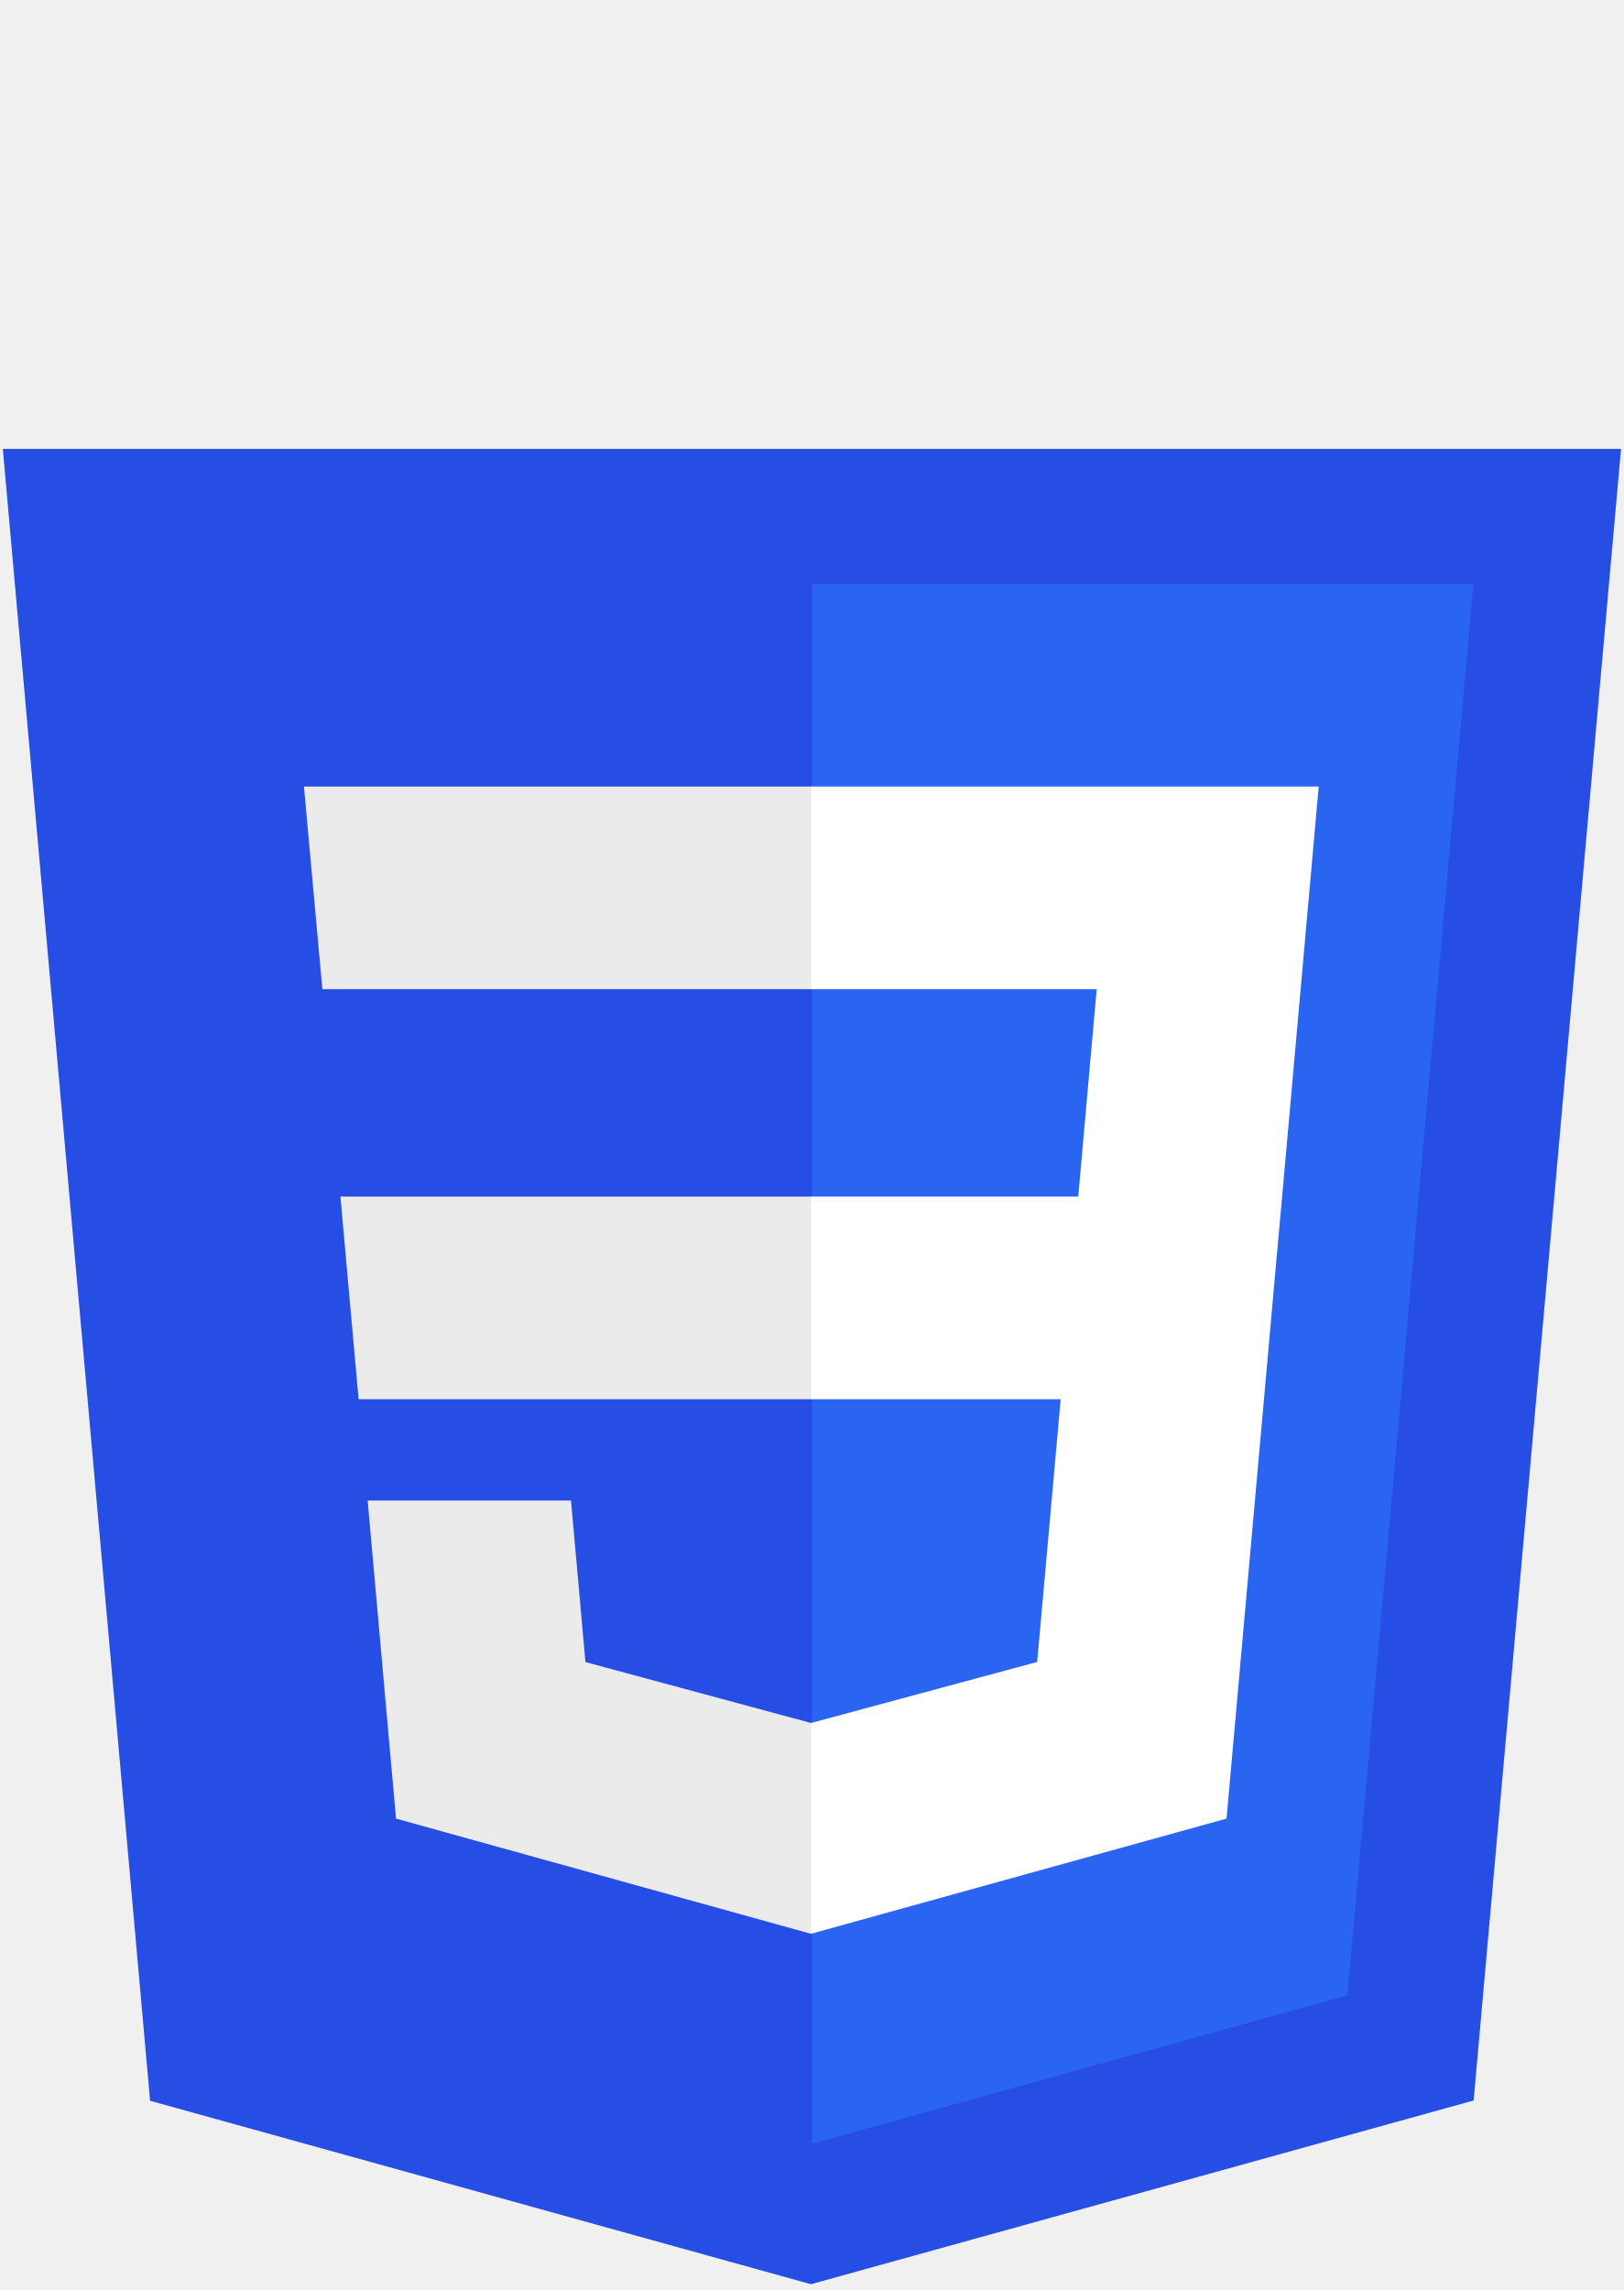
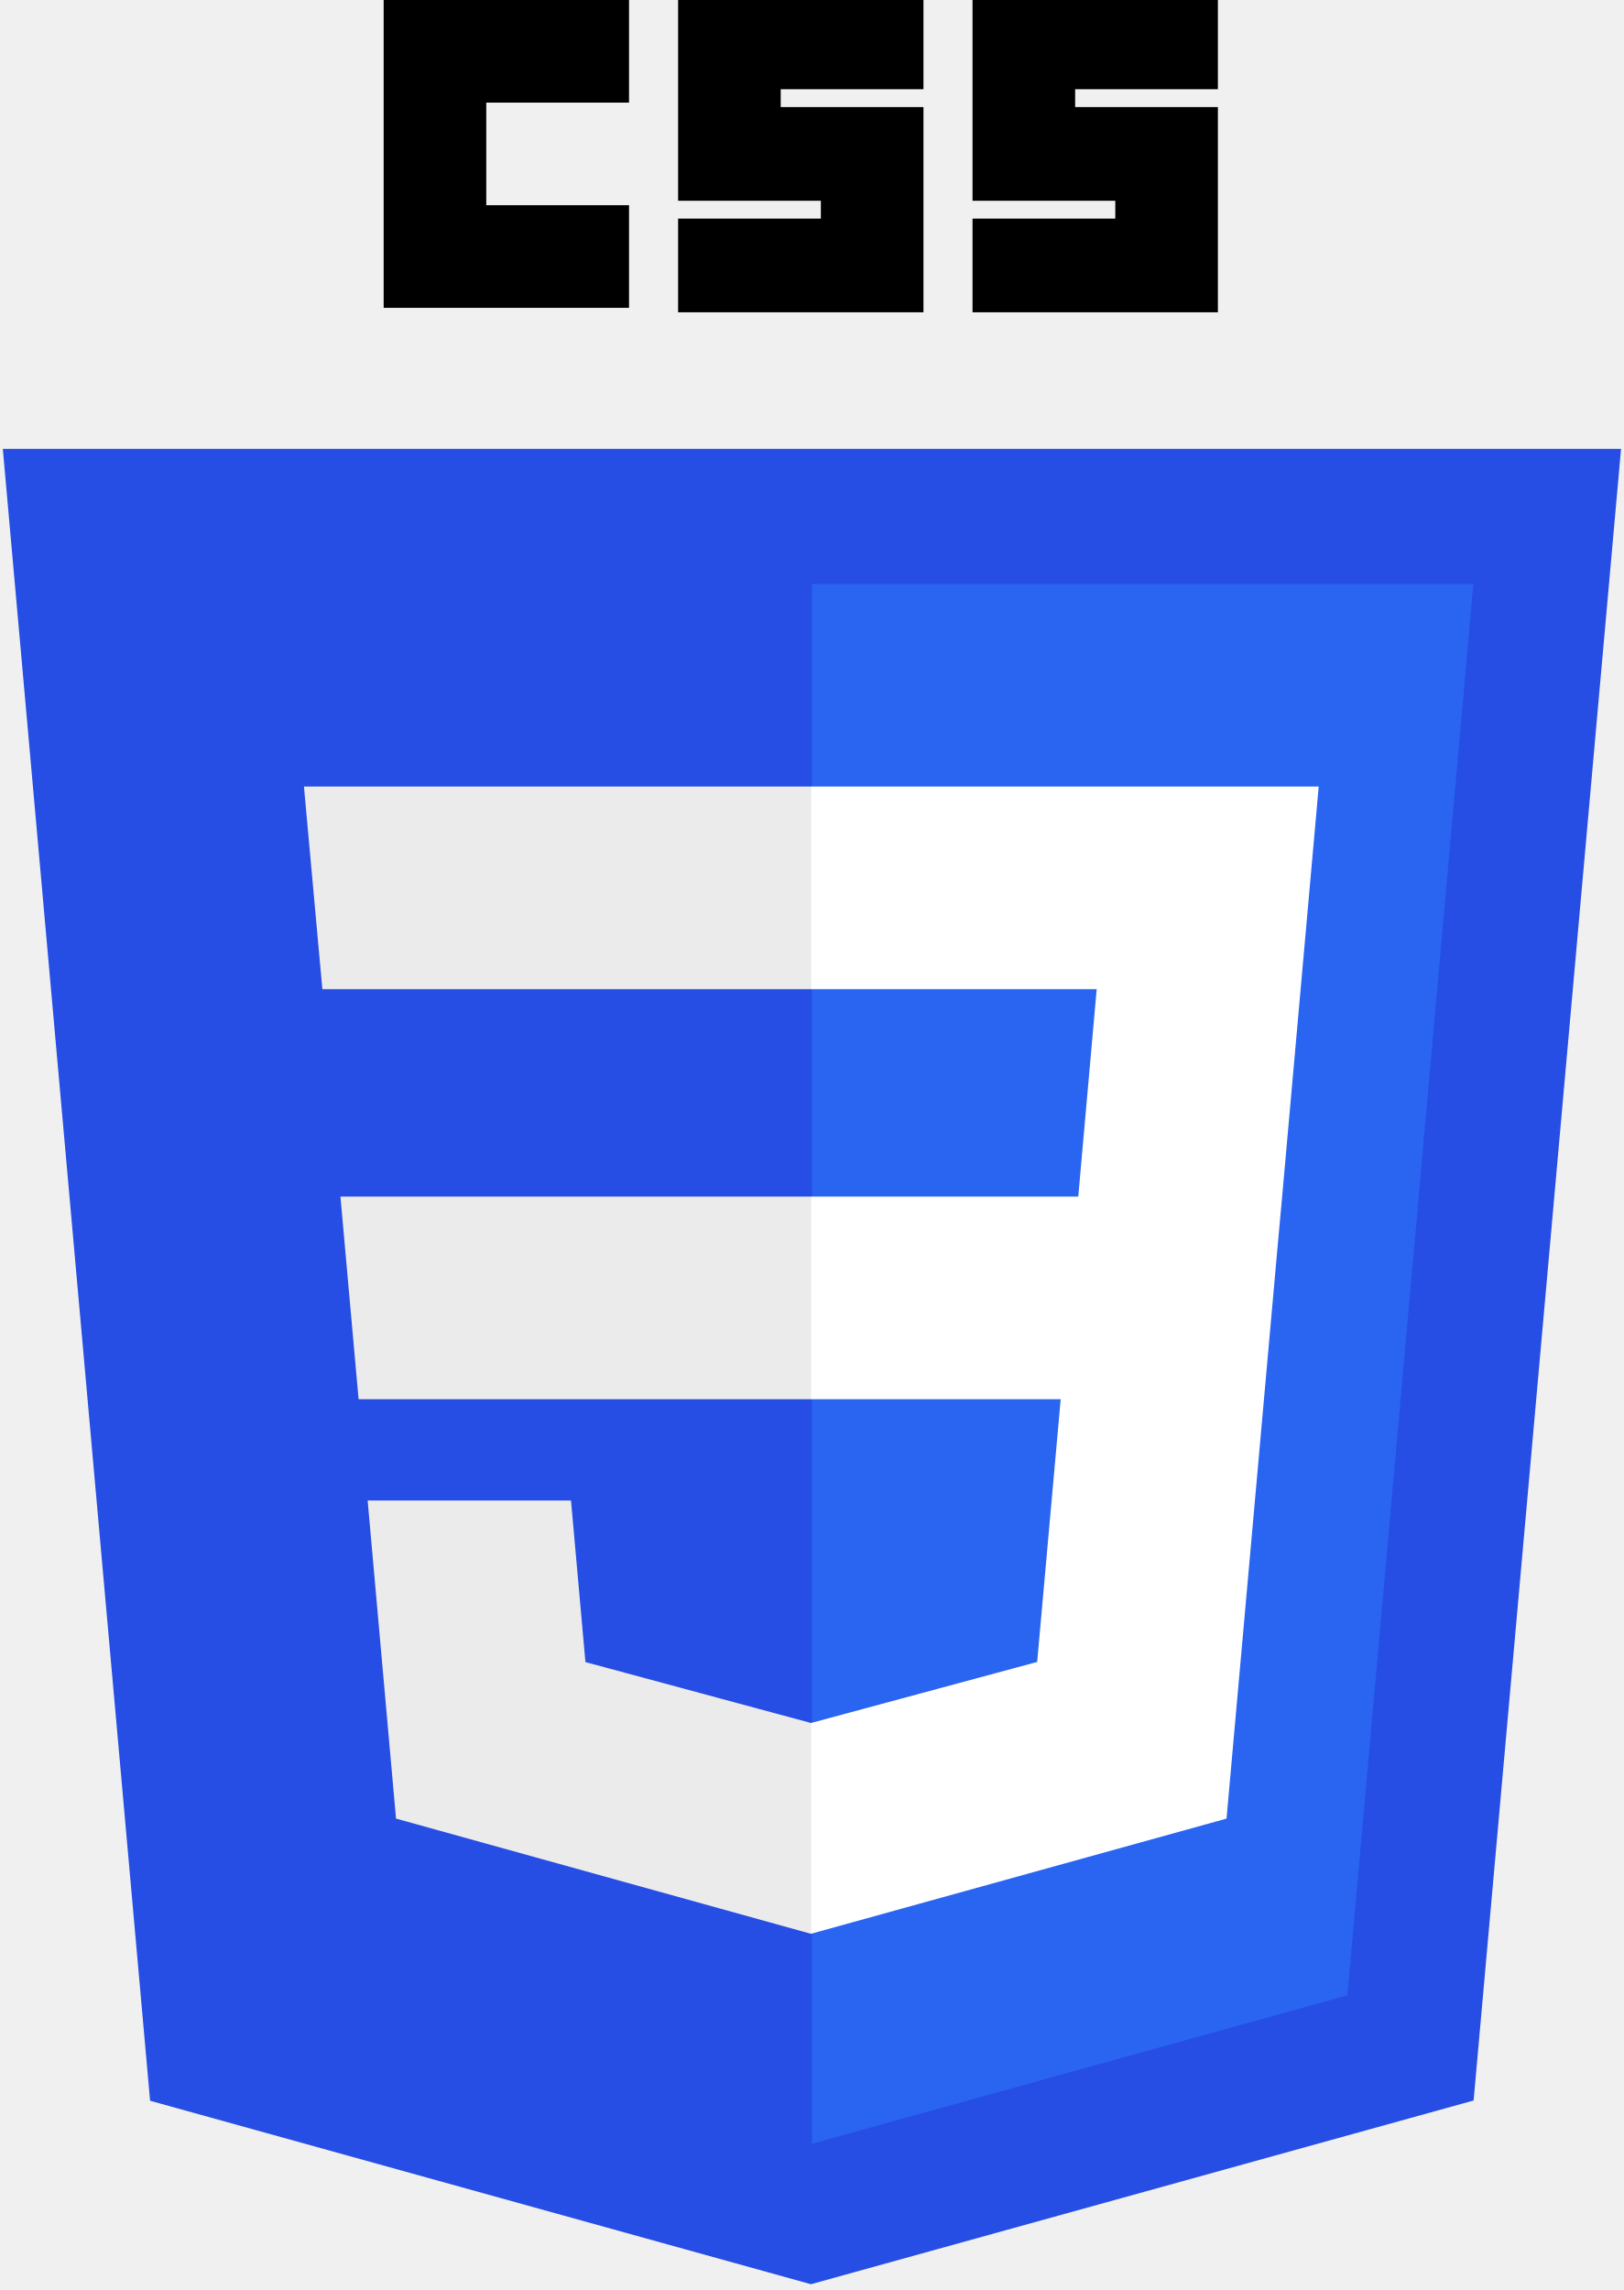
<svg xmlns="http://www.w3.org/2000/svg" width="256px" height="361px" viewBox="0 0 256 361" version="1.1" preserveAspectRatio="xMidYMid">
  <g>
    <path d="M127.844,360.088 L23.662,331.166 L0.445,70.766 L255.555,70.766 L232.314,331.125 L127.844,360.088 L127.844,360.088 Z" fill="#264DE4" />
    <path d="M212.417,314.547 L232.278,92.057 L128,92.057 L128,337.95 L212.417,314.547 L212.417,314.547 Z" fill="#2965F1" />
    <path d="M53.669,188.636 L56.531,220.573 L128,220.573 L128,188.636 L53.669,188.636 L53.669,188.636 Z" fill="#EBEBEB" />
    <path d="M47.917,123.995 L50.82,155.932 L128,155.932 L128,123.995 L47.917,123.995 L47.917,123.995 Z" fill="#EBEBEB" />
    <path d="M128,271.58 L127.86,271.617 L92.292,262.013 L90.018,236.542 L57.958,236.542 L62.432,286.688 L127.853,304.849 L128,304.808 L128,271.58 L128,271.58 Z" fill="#EBEBEB" />
+     <path d="M60.484,0 L99.165,0 L99.165,16.176 L76.659,16.176 L76.659,32.352 L99.165,32.352 L99.165,48.527 L60.484,48.527 L60.484,0 L60.484,0 Z" fill="#000000" />
+     <path d="M106.901,0 L145.582,0 L145.582,14.066 L123.077,14.066 L123.077,16.879 L145.582,16.879 L145.582,49.231 L106.901,49.231 L106.901,34.462 L129.407,34.462 L129.407,31.648 L106.901,31.648 L106.901,0 L106.901,0 Z" fill="#000000" />
+     <path d="M153.319,0 L192,0 L192,14.066 L169.495,14.066 L169.495,16.879 L192,16.879 L192,49.231 L153.319,49.231 L153.319,34.462 L175.824,34.462 L175.824,31.648 L153.319,31.648 L153.319,0 L153.319,0 Z" fill="#000000" />
    <path d="M202.127,188.636 L207.892,123.995 L127.89,123.995 L127.89,155.932 L172.892,155.932 L169.986,188.636 L127.89,188.636 L127.89,220.573 L167.217,220.573 L163.509,261.993 L127.89,271.607 L127.89,304.833 L193.362,286.688 L193.843,281.292 L201.348,197.212 L202.127,188.636 L202.127,188.636 Z" fill="#FFFFFF" />
  </g>
</svg>
